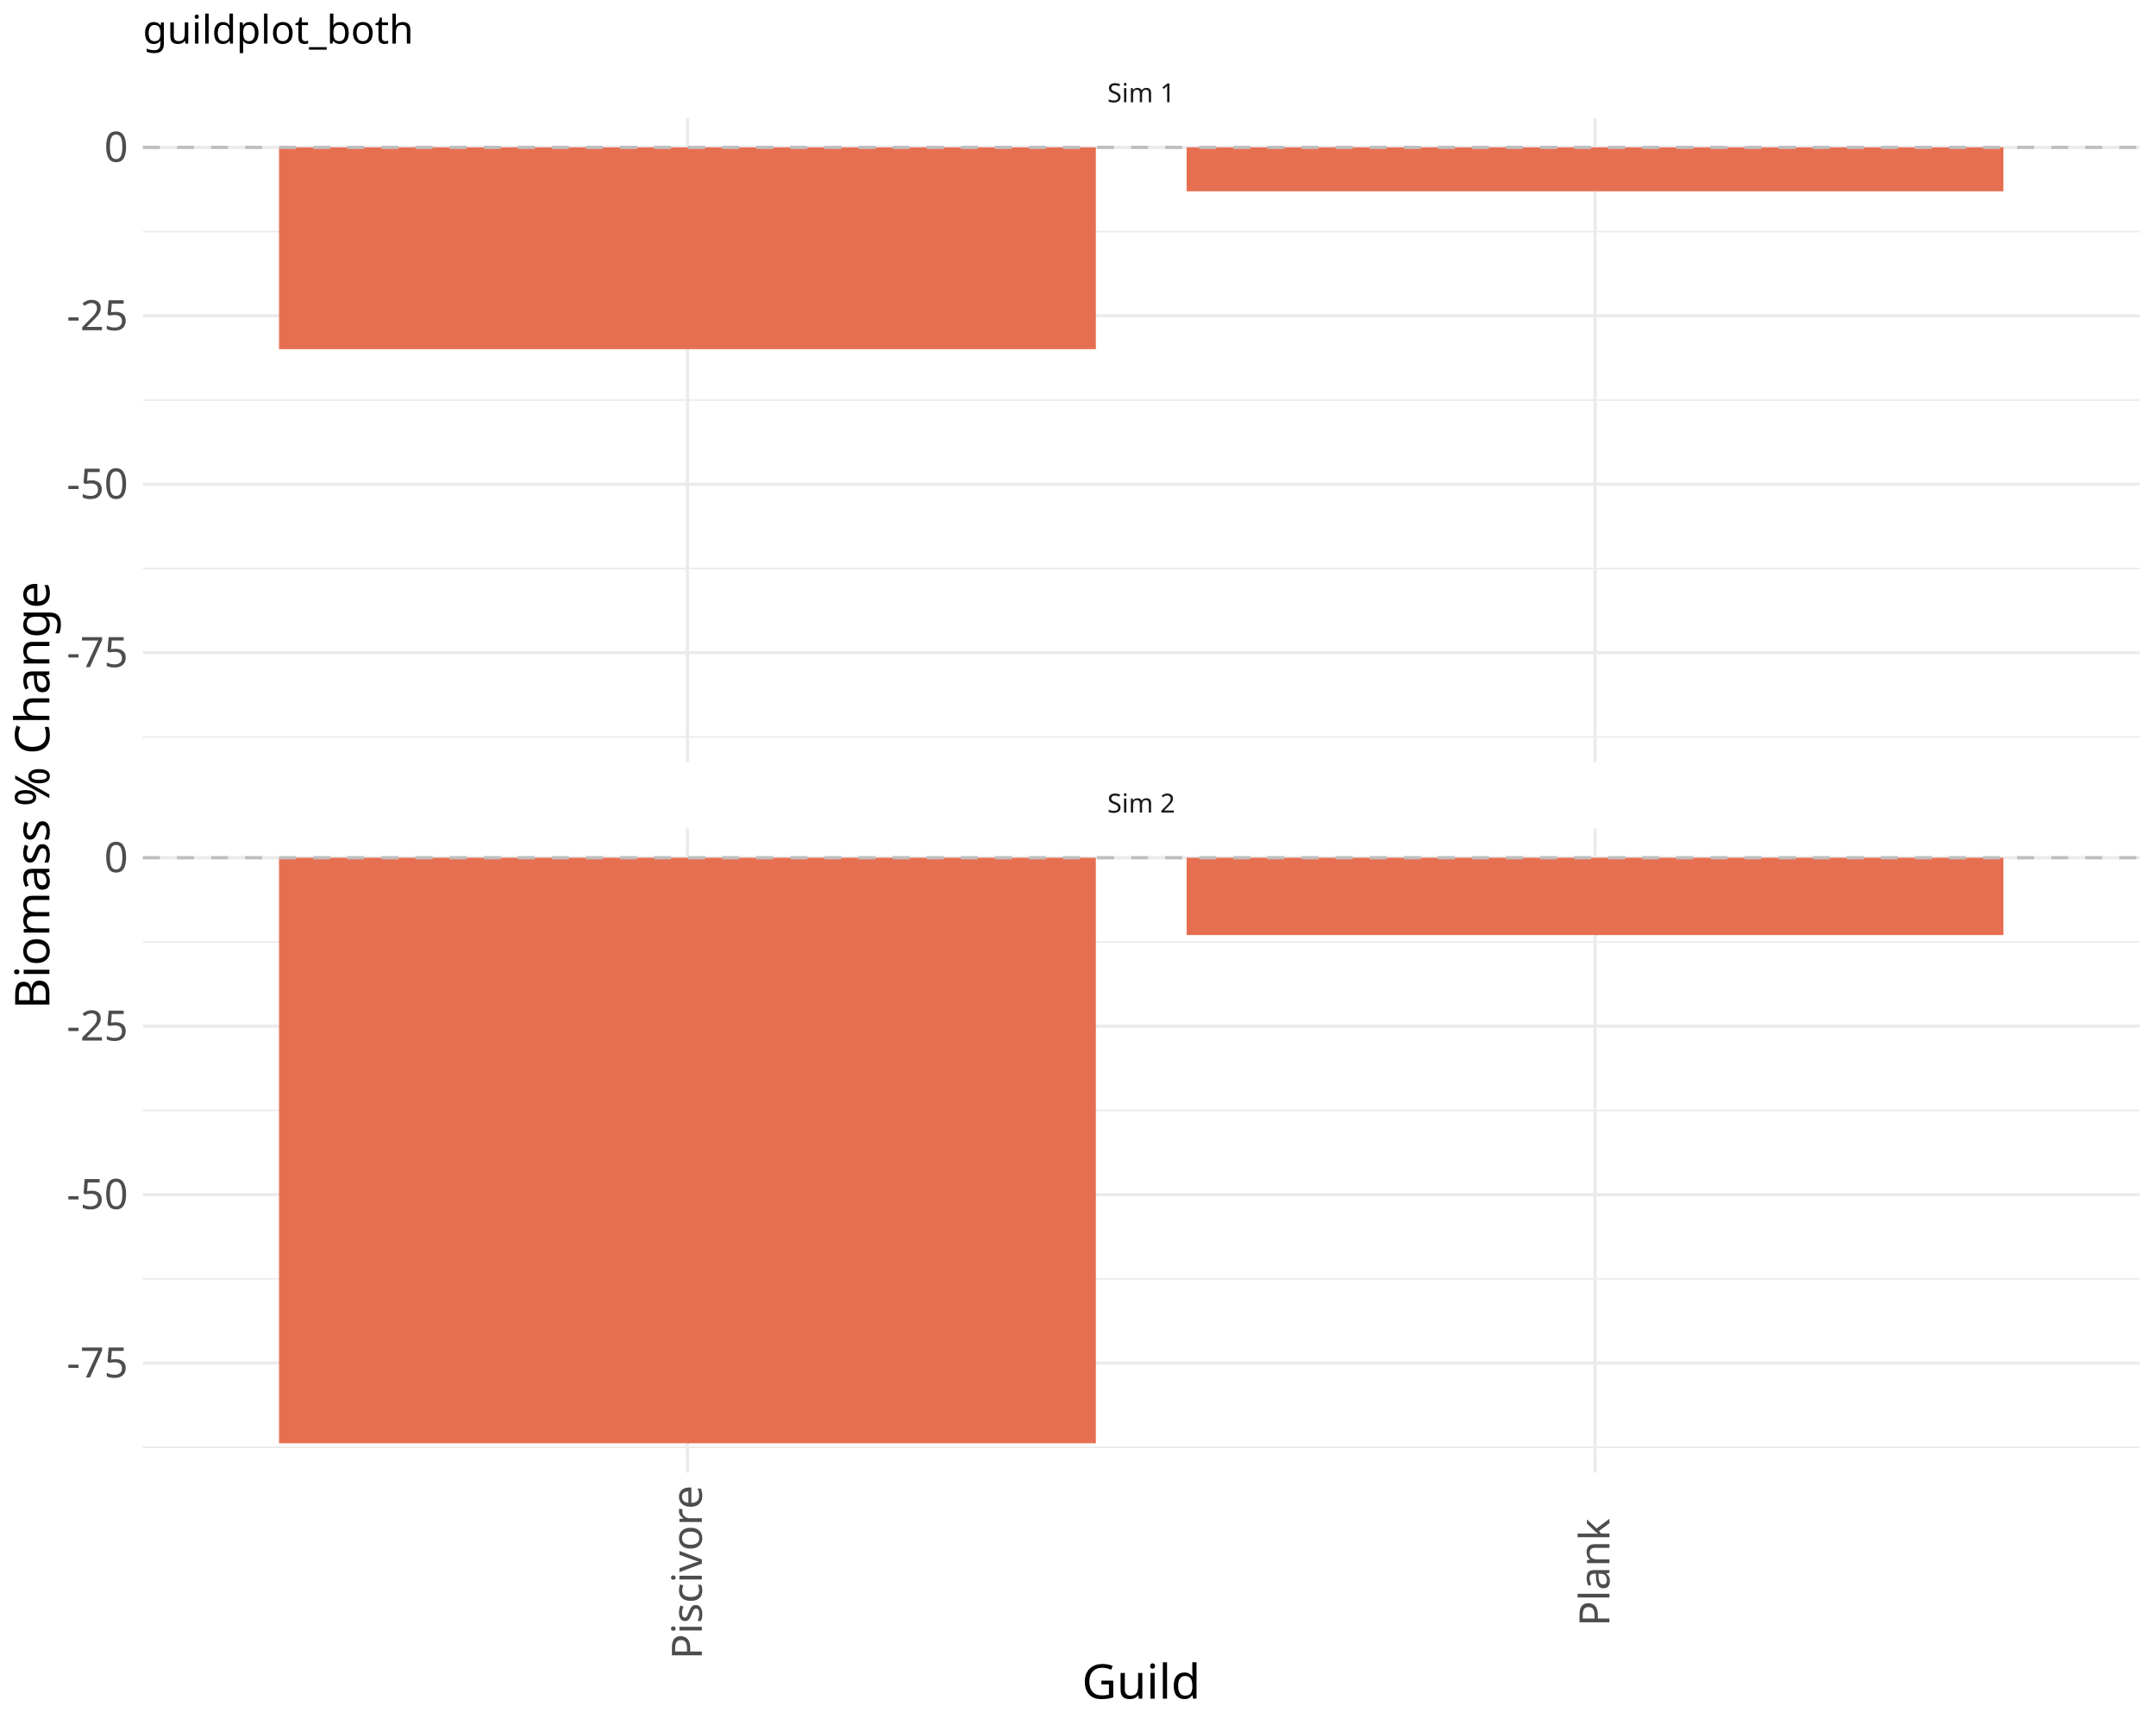
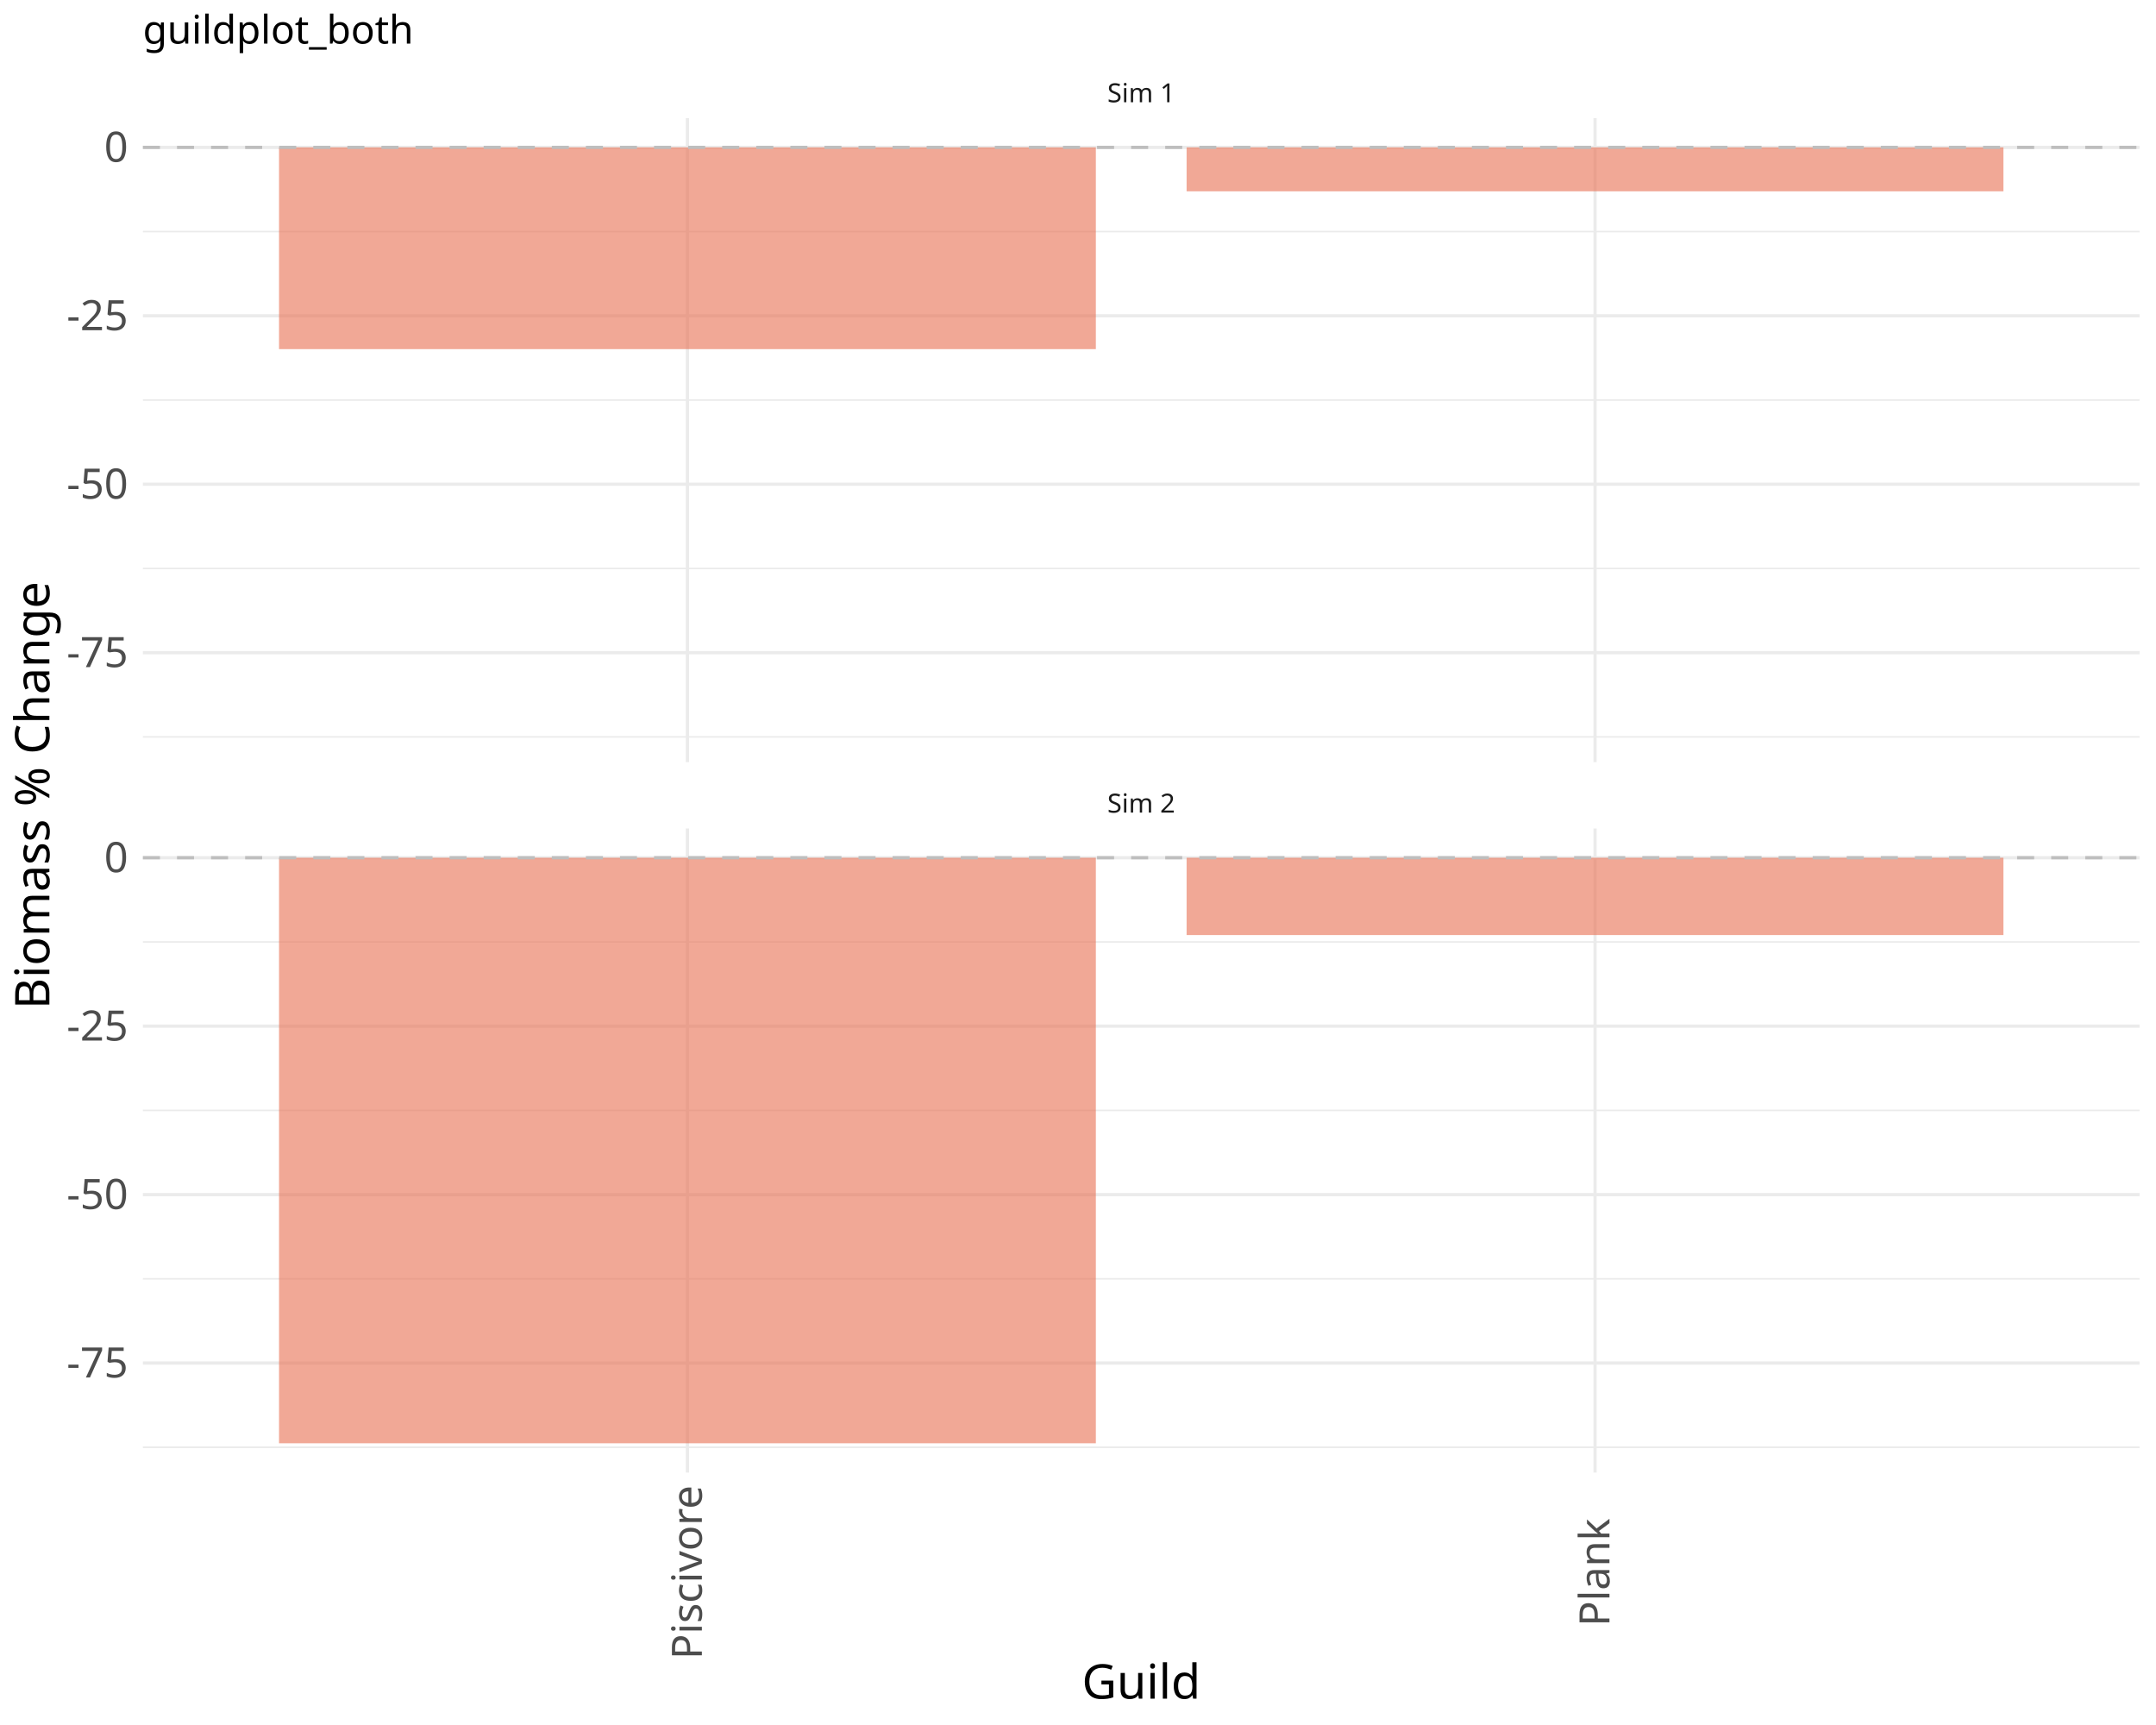
<svg xmlns="http://www.w3.org/2000/svg" class="svglite" data-engine-version="2.0" width="720.00pt" height="576.00pt" viewBox="0 0 720.00 576.00">
  <defs>
    <style type="text/css">
    .svglite line, .svglite polyline, .svglite polygon, .svglite path, .svglite rect, .svglite circle {
      fill: none;
      stroke: #000000;
      stroke-linecap: round;
      stroke-linejoin: round;
      stroke-miterlimit: 10.00;
    }
  </style>
  </defs>
  <rect width="100%" height="100%" style="stroke: none; fill: #FFFFFF;" />
  <defs>
    <clipPath id="cpMC4wMHw3MjAuMDB8MC4wMHw1NzYuMDA=">
      <rect x="0.00" y="0.00" width="720.00" height="576.00" />
    </clipPath>
  </defs>
  <g clip-path="url(#cpMC4wMHw3MjAuMDB8MC4wMHw1NzYuMDA=)">
    <rect x="0.00" y="0.00" width="720.00" height="576.00" style="stroke-width: 1.07; stroke: none; fill: #FFFFFF;" />
  </g>
  <defs>
    <clipPath id="cpNDcuNzJ8NzE0LjUyfDM5LjQzfDI1NC41MQ==">
      <rect x="47.72" y="39.43" width="666.80" height="215.07" />
    </clipPath>
  </defs>
  <g clip-path="url(#cpNDcuNzJ8NzE0LjUyfDM5LjQzfDI1NC41MQ==)">
    <polyline points="47.72,246.06 714.52,246.06 " style="stroke-width: 0.53; stroke: #EBEBEB; stroke-linecap: butt;" />
    <polyline points="47.72,189.82 714.52,189.82 " style="stroke-width: 0.53; stroke: #EBEBEB; stroke-linecap: butt;" />
    <polyline points="47.72,133.57 714.52,133.57 " style="stroke-width: 0.53; stroke: #EBEBEB; stroke-linecap: butt;" />
    <polyline points="47.72,77.33 714.52,77.33 " style="stroke-width: 0.53; stroke: #EBEBEB; stroke-linecap: butt;" />
    <polyline points="47.72,217.94 714.52,217.94 " style="stroke-width: 1.07; stroke: #EBEBEB; stroke-linecap: butt;" />
    <polyline points="47.72,161.69 714.52,161.69 " style="stroke-width: 1.07; stroke: #EBEBEB; stroke-linecap: butt;" />
    <polyline points="47.72,105.45 714.52,105.45 " style="stroke-width: 1.07; stroke: #EBEBEB; stroke-linecap: butt;" />
    <polyline points="47.72,49.21 714.52,49.21 " style="stroke-width: 1.07; stroke: #EBEBEB; stroke-linecap: butt;" />
    <polyline points="229.57,254.51 229.57,39.43 " style="stroke-width: 1.07; stroke: #EBEBEB; stroke-linecap: butt;" />
    <polyline points="532.67,254.51 532.67,39.43 " style="stroke-width: 1.07; stroke: #EBEBEB; stroke-linecap: butt;" />
-     <rect x="93.18" y="49.21" width="272.78" height="67.37" style="stroke-width: 1.07; stroke: none; stroke-linecap: butt; stroke-linejoin: miter; fill: #E76F51;" />
-     <rect x="396.27" y="49.21" width="272.78" height="14.67" style="stroke-width: 1.07; stroke: none; stroke-linecap: butt; stroke-linejoin: miter; fill: #E76F51;" />
+     <rect x="93.18" y="49.21" width="272.78" height="67.37" style="stroke-width: 1.07; stroke: none; stroke-linecap: butt; stroke-linejoin: miter; fill: #E76F51; fill-opacity: 0.60;" />
+     <rect x="396.27" y="49.21" width="272.78" height="14.67" style="stroke-width: 1.07; stroke: none; stroke-linecap: butt; stroke-linejoin: miter; fill: #E76F51; fill-opacity: 0.60;" />
    <line x1="47.72" y1="49.21" x2="714.52" y2="49.21" style="stroke-width: 1.07; stroke: #BEBEBE; stroke-dasharray: 5.69,5.69; stroke-linecap: butt;" />
  </g>
  <g clip-path="url(#cpMC4wMHw3MjAuMDB8MC4wMHw1NzYuMDA=)">
</g>
  <defs>
    <clipPath id="cpNDcuNzJ8NzE0LjUyfDI3Ni42NHw0OTEuNzE=">
      <rect x="47.72" y="276.64" width="666.80" height="215.07" />
    </clipPath>
  </defs>
  <g clip-path="url(#cpNDcuNzJ8NzE0LjUyfDI3Ni42NHw0OTEuNzE=)">
    <polyline points="47.72,483.26 714.52,483.26 " style="stroke-width: 0.53; stroke: #EBEBEB; stroke-linecap: butt;" />
    <polyline points="47.72,427.02 714.52,427.02 " style="stroke-width: 0.53; stroke: #EBEBEB; stroke-linecap: butt;" />
    <polyline points="47.72,370.78 714.52,370.78 " style="stroke-width: 0.53; stroke: #EBEBEB; stroke-linecap: butt;" />
    <polyline points="47.72,314.53 714.52,314.53 " style="stroke-width: 0.53; stroke: #EBEBEB; stroke-linecap: butt;" />
    <polyline points="47.72,455.14 714.52,455.14 " style="stroke-width: 1.07; stroke: #EBEBEB; stroke-linecap: butt;" />
    <polyline points="47.72,398.90 714.52,398.90 " style="stroke-width: 1.07; stroke: #EBEBEB; stroke-linecap: butt;" />
    <polyline points="47.72,342.65 714.52,342.65 " style="stroke-width: 1.07; stroke: #EBEBEB; stroke-linecap: butt;" />
    <polyline points="47.72,286.41 714.52,286.41 " style="stroke-width: 1.07; stroke: #EBEBEB; stroke-linecap: butt;" />
    <polyline points="229.57,491.71 229.57,276.64 " style="stroke-width: 1.07; stroke: #EBEBEB; stroke-linecap: butt;" />
    <polyline points="532.67,491.71 532.67,276.64 " style="stroke-width: 1.07; stroke: #EBEBEB; stroke-linecap: butt;" />
-     <rect x="93.18" y="286.41" width="272.78" height="195.52" style="stroke-width: 1.07; stroke: none; stroke-linecap: butt; stroke-linejoin: miter; fill: #E76F51;" />
-     <rect x="396.27" y="286.41" width="272.78" height="25.82" style="stroke-width: 1.07; stroke: none; stroke-linecap: butt; stroke-linejoin: miter; fill: #E76F51;" />
+     <rect x="93.18" y="286.41" width="272.78" height="195.52" style="stroke-width: 1.07; stroke: none; stroke-linecap: butt; stroke-linejoin: miter; fill: #E76F51; fill-opacity: 0.60;" />
+     <rect x="396.27" y="286.41" width="272.78" height="25.82" style="stroke-width: 1.07; stroke: none; stroke-linecap: butt; stroke-linejoin: miter; fill: #E76F51; fill-opacity: 0.60;" />
    <line x1="47.72" y1="286.41" x2="714.52" y2="286.41" style="stroke-width: 1.07; stroke: #BEBEBE; stroke-dasharray: 5.69,5.69; stroke-linecap: butt;" />
  </g>
  <g clip-path="url(#cpMC4wMHw3MjAuMDB8MC4wMHw1NzYuMDA=)">
</g>
  <defs>
    <clipPath id="cpNDcuNzJ8NzE0LjUyfDI1OS45OXwyNzYuNjQ=">
      <rect x="47.72" y="259.99" width="666.80" height="16.65" />
    </clipPath>
  </defs>
  <g clip-path="url(#cpNDcuNzJ8NzE0LjUyfDI1OS45OXwyNzYuNjQ=)">
    <text x="381.12" y="271.34" text-anchor="middle" style="font-size: 8.80px; fill: #1A1A1A; font-family: sans;" textLength="22.50px" lengthAdjust="spacingAndGlyphs">Sim 2</text>
  </g>
  <g clip-path="url(#cpMC4wMHw3MjAuMDB8MC4wMHw1NzYuMDA=)">
</g>
  <defs>
    <clipPath id="cpNDcuNzJ8NzE0LjUyfDIyLjc4fDM5LjQz">
      <rect x="47.72" y="22.78" width="666.80" height="16.65" />
    </clipPath>
  </defs>
  <g clip-path="url(#cpNDcuNzJ8NzE0LjUyfDIyLjc4fDM5LjQz)">
    <text x="381.12" y="34.14" text-anchor="middle" style="font-size: 8.80px; fill: #1A1A1A; font-family: sans;" textLength="22.50px" lengthAdjust="spacingAndGlyphs">Sim 1</text>
  </g>
  <g clip-path="url(#cpMC4wMHw3MjAuMDB8MC4wMHw1NzYuMDA=)">
    <text transform="translate(234.39,525.04) rotate(-90)" text-anchor="middle" style="font-size: 14.00px; fill: #4D4D4D; font-family: sans;" textLength="56.81px" lengthAdjust="spacingAndGlyphs">Piscivore</text>
    <text transform="translate(537.48,525.04) rotate(-90)" text-anchor="middle" style="font-size: 14.00px; fill: #4D4D4D; font-family: sans;" textLength="35.03px" lengthAdjust="spacingAndGlyphs">Plank</text>
    <text x="42.79" y="222.75" text-anchor="end" style="font-size: 14.00px; fill: #4D4D4D; font-family: sans;" textLength="20.24px" lengthAdjust="spacingAndGlyphs">-75</text>
    <text x="42.79" y="166.51" text-anchor="end" style="font-size: 14.00px; fill: #4D4D4D; font-family: sans;" textLength="20.24px" lengthAdjust="spacingAndGlyphs">-50</text>
    <text x="42.79" y="110.27" text-anchor="end" style="font-size: 14.00px; fill: #4D4D4D; font-family: sans;" textLength="20.24px" lengthAdjust="spacingAndGlyphs">-25</text>
    <text x="42.79" y="54.03" text-anchor="end" style="font-size: 14.00px; fill: #4D4D4D; font-family: sans;" textLength="7.79px" lengthAdjust="spacingAndGlyphs">0</text>
    <text x="42.79" y="459.96" text-anchor="end" style="font-size: 14.00px; fill: #4D4D4D; font-family: sans;" textLength="20.24px" lengthAdjust="spacingAndGlyphs">-75</text>
    <text x="42.79" y="403.71" text-anchor="end" style="font-size: 14.00px; fill: #4D4D4D; font-family: sans;" textLength="20.24px" lengthAdjust="spacingAndGlyphs">-50</text>
    <text x="42.79" y="347.47" text-anchor="end" style="font-size: 14.00px; fill: #4D4D4D; font-family: sans;" textLength="20.24px" lengthAdjust="spacingAndGlyphs">-25</text>
    <text x="42.79" y="291.23" text-anchor="end" style="font-size: 14.00px; fill: #4D4D4D; font-family: sans;" textLength="7.79px" lengthAdjust="spacingAndGlyphs">0</text>
    <text x="381.12" y="567.20" text-anchor="middle" style="font-size: 16.00px; font-family: sans;" textLength="37.35px" lengthAdjust="spacingAndGlyphs">Guild</text>
    <text transform="translate(16.49,265.57) rotate(-90)" text-anchor="middle" style="font-size: 16.00px; font-family: sans;" textLength="140.54px" lengthAdjust="spacingAndGlyphs">Biomass % Change</text>
    <text x="47.72" y="14.56" style="font-size: 13.20px; font-family: sans;" textLength="82.20px" lengthAdjust="spacingAndGlyphs">guildplot_both</text>
  </g>
</svg>
